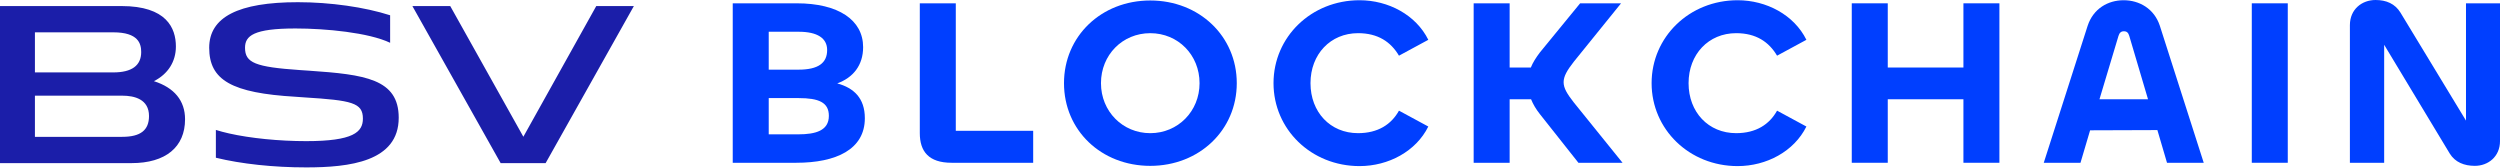
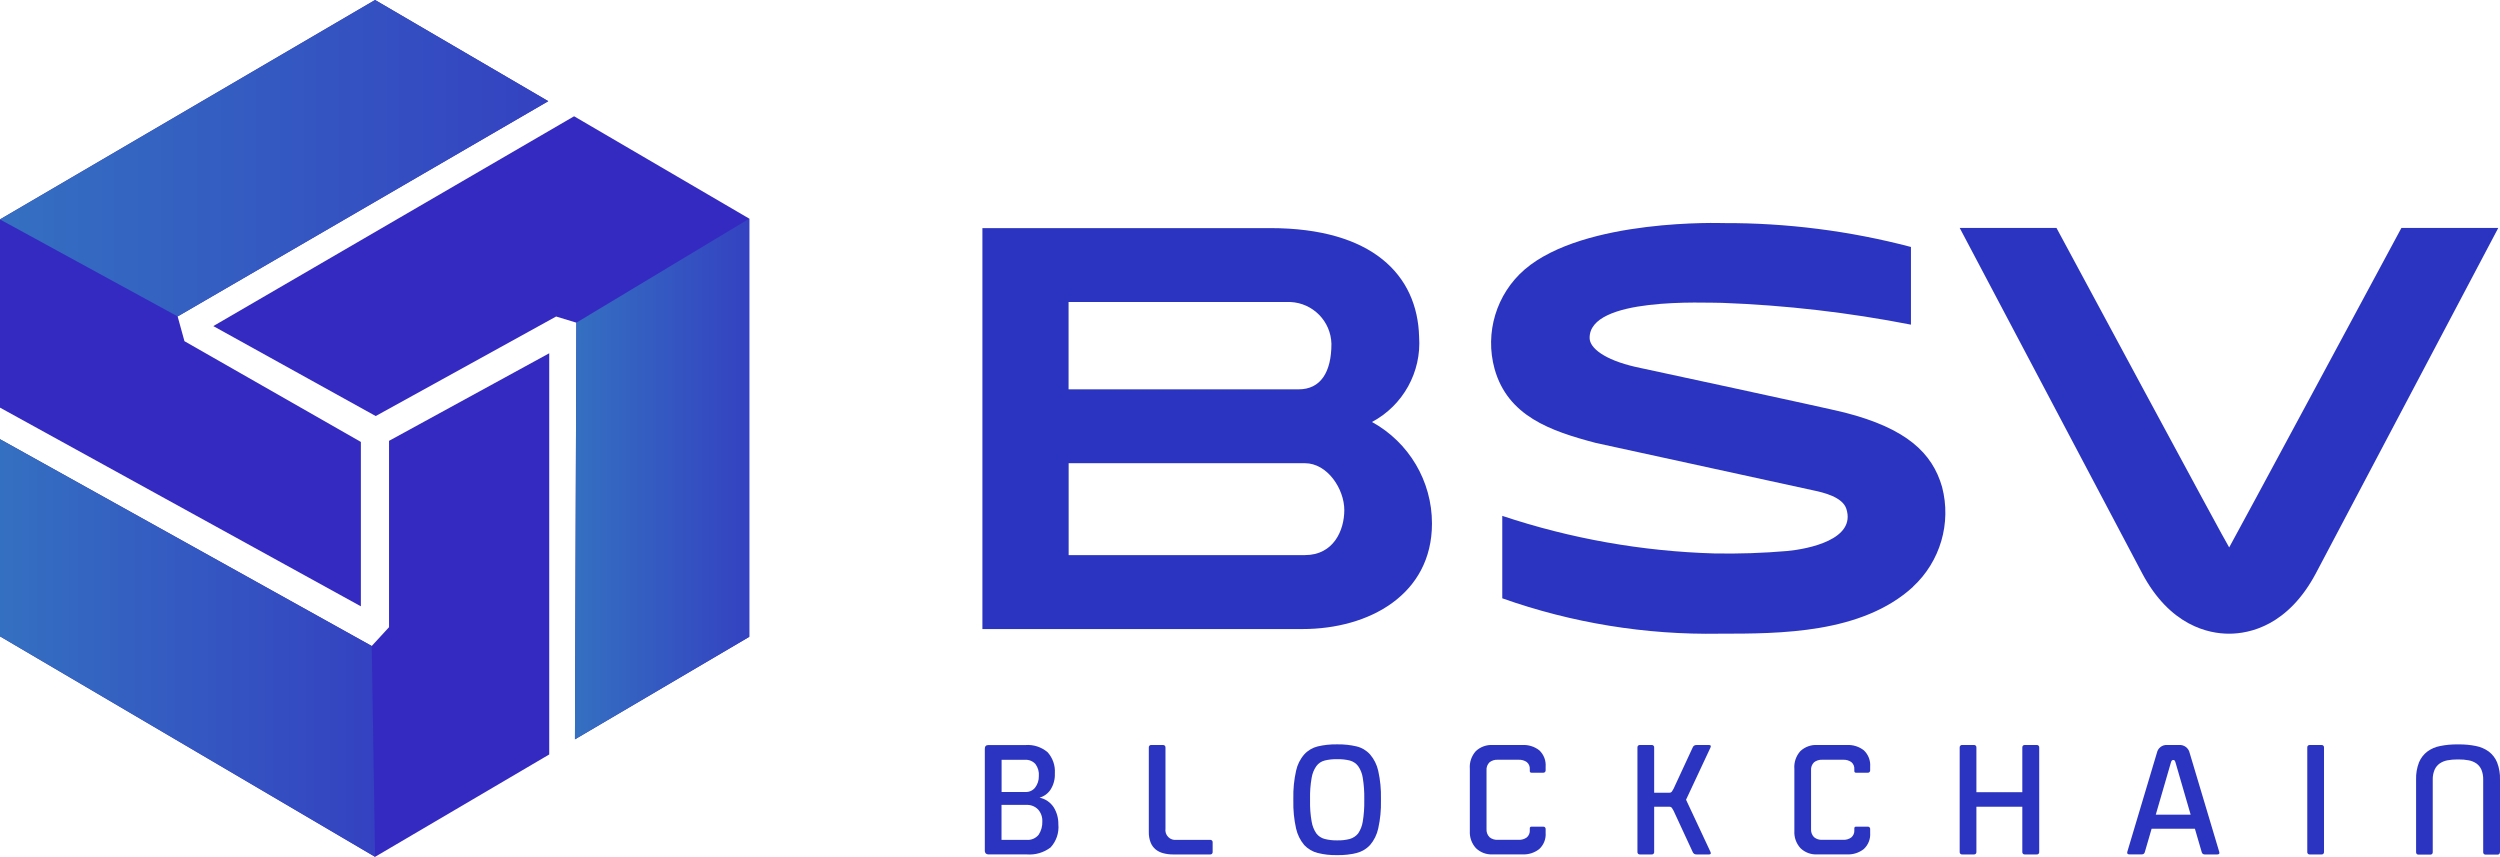
- <svg xmlns="http://www.w3.org/2000/svg" width="224" height="15" viewBox="0 0 224 15" fill="none">
-   <path d="M13.79 7.273C15.05 6.633 15.76 5.527 15.76 4.164C15.76 2.512 14.915 0.543 10.892 0.543H0V14.615H11.793C14.835 14.615 16.581 13.183 16.581 10.686C16.581 9.025 15.62 7.854 13.791 7.273H13.79ZM3.129 2.897H10.152C12.392 2.897 12.651 3.905 12.651 4.664C12.651 5.874 11.81 6.488 10.152 6.488H3.129V2.897ZM10.953 12.261H3.129V8.572H10.953C12.047 8.572 13.351 8.889 13.351 10.397C13.351 11.668 12.589 12.26 10.953 12.26V12.261ZM56.795 0.543L48.888 14.615H44.858L36.95 0.543H40.341L46.893 12.252L53.425 0.543H56.795ZM35.725 10.551C35.725 14.494 31.295 14.999 27.435 14.999C24.499 14.999 21.609 14.687 19.342 14.133V11.642C19.698 11.754 20.092 11.859 20.521 11.956C22.43 12.388 25.015 12.646 27.435 12.646C31.652 12.646 32.516 11.839 32.516 10.629C32.516 9.201 31.524 8.993 27.28 8.727L26.477 8.669C20.769 8.333 18.744 7.185 18.744 4.279C18.744 1.533 21.345 0.197 26.694 0.197C29.587 0.197 32.673 0.635 34.956 1.369V3.834C33.035 2.918 29.181 2.551 26.474 2.551C22.71 2.551 21.954 3.212 21.954 4.279C21.954 5.63 22.872 6.003 26.87 6.278L27.711 6.335C32.68 6.678 35.725 7.065 35.725 10.552L35.725 10.551Z" fill="#1B1EA9" />
-   <path d="M65.653 14.584V0.297H71.395C75.105 0.297 77.336 1.783 77.336 4.224C77.336 5.859 76.43 6.962 75.017 7.472C76.496 7.876 77.49 8.788 77.49 10.593C77.49 13.395 74.906 14.584 71.35 14.584H65.652L65.653 14.584ZM68.878 6.241H71.55C73.317 6.241 74.112 5.647 74.112 4.479C74.112 3.418 73.228 2.845 71.572 2.845H68.878V6.242V6.241ZM68.878 12.037H71.528C73.096 12.037 74.266 11.697 74.266 10.381C74.266 9.171 73.361 8.789 71.55 8.789H68.878V12.037Z" fill="#003FFF" />
-   <path d="M85.639 11.718H92.573V14.584H85.263C83.209 14.584 82.414 13.565 82.414 11.93V0.297H85.639V11.718V11.718Z" fill="#003FFF" />
-   <path d="M95.334 7.452C95.334 3.249 98.669 0.043 103.063 0.043C107.458 0.043 110.815 3.248 110.815 7.452C110.815 11.656 107.458 14.861 103.063 14.861C98.669 14.861 95.334 11.677 95.334 7.452ZM107.48 7.452C107.48 4.926 105.559 2.973 103.063 2.973C100.568 2.973 98.647 4.926 98.647 7.452C98.647 9.978 100.59 11.932 103.063 11.932C105.537 11.932 107.48 9.978 107.48 7.452Z" fill="#003FFF" />
-   <path d="M114.107 7.451C114.107 3.312 117.486 0.021 121.815 0.021C124.399 0.021 126.872 1.337 127.976 3.567L125.348 4.989C124.619 3.757 123.471 2.972 121.682 2.972C119.209 2.972 117.42 4.862 117.42 7.452C117.42 10.042 119.187 11.931 121.682 11.931C123.471 11.931 124.663 11.146 125.348 9.915L127.976 11.337C126.872 13.566 124.398 14.882 121.815 14.882C117.486 14.882 114.107 11.592 114.107 7.452V7.451Z" fill="#003FFF" />
-   <path d="M132.04 14.584V0.297H135.264V6.05H137.164C137.341 5.604 137.627 5.158 137.981 4.691L141.58 0.297H145.246L141.006 5.54C140.409 6.304 140.1 6.835 140.1 7.366C140.1 7.897 140.409 8.406 141.006 9.17L145.379 14.584H141.426L137.98 10.232C137.627 9.786 137.362 9.34 137.185 8.894H135.264V14.584H132.039L132.04 14.584Z" fill="#003FFF" />
-   <path d="M147.984 7.451C147.984 3.312 151.363 0.021 155.692 0.021C158.276 0.021 160.749 1.337 161.853 3.567L159.225 4.989C158.496 3.757 157.348 2.972 155.559 2.972C153.086 2.972 151.296 4.862 151.296 7.452C151.296 10.042 153.064 11.931 155.559 11.931C157.348 11.931 158.54 11.146 159.225 9.915L161.853 11.337C160.749 13.566 158.275 14.882 155.692 14.882C151.363 14.882 147.984 11.592 147.984 7.452V7.451Z" fill="#003FFF" />
-   <path d="M165.918 14.584V0.297H169.143V6.05H175.923V0.297H179.147V14.584H175.923V8.894H169.143V14.584H165.918V14.584Z" fill="#003FFF" />
-   <path d="M187.052 2.314C187.561 0.765 188.885 0.021 190.277 0.021C191.668 0.021 193.015 0.765 193.523 2.314L197.454 14.585H194.164L193.302 11.655L187.273 11.676L186.412 14.585H183.121L187.052 2.314ZM188.112 8.895H192.463L190.785 3.227C190.697 2.93 190.564 2.802 190.299 2.802C190.055 2.802 189.901 2.93 189.813 3.227L188.112 8.895H188.112Z" fill="#003FFF" />
-   <path d="M204.984 0.297V14.584H201.76V0.297H204.984Z" fill="#003FFF" />
-   <path d="M210.551 14.584V2.25C210.551 0.828 211.633 0 212.848 0C213.82 0 214.593 0.34 215.078 1.125L220.953 10.806V0.297H224.001V12.631C224.001 14.053 222.919 14.86 221.748 14.86C220.798 14.86 219.981 14.542 219.496 13.756L213.621 4.012V14.584H210.551Z" fill="#003FFF" />
+ <svg xmlns="http://www.w3.org/2000/svg" class="logo" height="64.636" id="BSVA-Logo-FC-3" viewBox="0 0 188.586 64.636" width="188.586">
+   <defs>
+     <linearGradient gradientUnits="objectBoundingBox" id="linear-gradient" x2="1" y1="0.5" y2="0.5">
+       <stop offset="0" stop-color="#34259d" />
+       <stop offset="0.03" stop-color="#3425a1" />
+       <stop offset="0.17" stop-color="#3428b3" />
+       <stop offset="0.32" stop-color="#3429bd" />
+       <stop offset="0.49" stop-color="#342ac1" />
+     </linearGradient>
+     <linearGradient id="linear-gradient-2" x1="-9.809" x2="-8.811" href="#linear-gradient" y1="3.285" y2="3.285" />
+     <linearGradient id="linear-gradient-3" x1="-3.619" x2="-2.603" href="#linear-gradient" y1="8.35" y2="8.35" />
+     <linearGradient gradientUnits="objectBoundingBox" id="linear-gradient-4" x2="1" y1="0.5" y2="0.5">
+       <stop offset="0" stop-color="#3470c1" />
+       <stop offset="1" stop-color="#3442c1" />
+     </linearGradient>
+   </defs>
+   <path d="M261.613,75.154c0,5.351-4.722,7.961-9.77,7.961H227.7V52.87h21.708c7.7,0,11.111,3.534,11.235,8.2a6.746,6.746,0,0,1-3.557,6.425,8.729,8.729,0,0,1,4.527,7.655ZM234.206,65.032h17.353c1.644,0,2.47-1.279,2.47-3.437a3.243,3.243,0,0,0-3.092-3.15H234.2v6.584ZM255,74.139c0-1.585-1.269-3.534-2.971-3.534H234.206v6.932h17.822C254.192,77.536,255,75.668,255,74.139Z" data-name="Path 140" fill="#2b34c0" id="Path_140" transform="translate(-153.593 -35.663)" />
+   <path d="M377.438,79.148c-3.86,3.531-10.037,3.534-14.548,3.534h-.049a46.66,46.66,0,0,1-16.387-2.669V73.794a55.717,55.717,0,0,0,16.006,2.835,52.739,52.739,0,0,0,5.51-.186c1.546-.15,5.2-.856,4.436-3.189-.29-.872-1.679-1.217-2.5-1.386-.156-.033-16.387-3.574-16.4-3.577-3.421-.9-6.633-2.021-7.632-5.582a7.345,7.345,0,0,1,2.268-7.5c4.517-3.876,14.987-3.5,14.987-3.5a54.773,54.773,0,0,1,14.154,1.8V59.37a91.845,91.845,0,0,0-14.239-1.644c-1.3,0-10.079-.462-10,2.672.016.723,1.081,1.614,3.466,2.161.163.036,14.467,3.108,15.775,3.443,4.661,1.194,6.61,3.043,7.346,5.614a7.629,7.629,0,0,1-2.2,7.528Z" data-name="Path 141" fill="#2b34c0" id="Path_141" transform="translate(-233.131 -34.88)" />
+   <path d="M494.847,52.83,481.1,78.86c-2.106,3.984-5.019,4.579-6.564,4.579s-4.462-.6-6.564-4.579L454.22,52.83h7.3s12.956,24.084,13.028,24.1c.036-.016,12.992-24.1,12.992-24.1Z" data-name="Path 142" fill="#2b34c0" id="Path_142" transform="translate(-306.391 -35.636)" />
+   <path d="M228.592,180.94a.367.367,0,0,1-.26-.072.357.357,0,0,1-.072-.257V172.97c0-.186.088-.28.267-.28h2.786a2.307,2.307,0,0,1,1.686.544,2.163,2.163,0,0,1,.544,1.591,2.1,2.1,0,0,1-.325,1.227,1.465,1.465,0,0,1-.83.605,1.683,1.683,0,0,1,1.074.736,2.359,2.359,0,0,1,.345,1.266,2.26,2.26,0,0,1-.589,1.757,2.629,2.629,0,0,1-1.784.524H228.6Zm.928-4.709h1.819a.877.877,0,0,0,.71-.325,1.371,1.371,0,0,0,.286-.869,1.328,1.328,0,0,0-.257-.915.967.967,0,0,0-.775-.319h-1.777v2.428Zm0,3.609h1.871a1.054,1.054,0,0,0,.934-.391,1.712,1.712,0,0,0,.273-1,1.277,1.277,0,0,0-.319-.9,1.155,1.155,0,0,0-.889-.345H229.52Z" data-name="Path 143" fill="#2b34c0" id="Path_143" transform="translate(-153.971 -116.487)" />
+   <path d="M267.328,172.673a.175.175,0,0,1,.2.2v6.106a.746.746,0,0,0,.836.849h2.522a.175.175,0,0,1,.2.2v.7a.175.175,0,0,1-.2.2h-2.76a2.805,2.805,0,0,1-.768-.094,1.49,1.49,0,0,1-.583-.293,1.3,1.3,0,0,1-.371-.524,2.1,2.1,0,0,1-.133-.791v-6.356a.175.175,0,0,1,.2-.2h.862Z" data-name="Path 144" fill="#2b34c0" id="Path_144" transform="translate(-179.611 -116.473)" />
+   <path d="M303.034,180.878a5.588,5.588,0,0,1-1.419-.159,2.118,2.118,0,0,1-1.022-.6,2.937,2.937,0,0,1-.618-1.253,8.762,8.762,0,0,1-.205-2.1v-.146a8.762,8.762,0,0,1,.205-2.1,2.759,2.759,0,0,1,.618-1.24,2.037,2.037,0,0,1,1.022-.605,5.921,5.921,0,0,1,1.419-.153h.081a5.921,5.921,0,0,1,1.419.153,1.992,1.992,0,0,1,1.022.605,2.844,2.844,0,0,1,.618,1.24,8.76,8.76,0,0,1,.205,2.1v.146a8.76,8.76,0,0,1-.205,2.1,2.866,2.866,0,0,1-.618,1.253,2.068,2.068,0,0,1-1.022.6,5.607,5.607,0,0,1-1.419.159Zm.081-1.113a3.341,3.341,0,0,0,.915-.107,1.256,1.256,0,0,0,.625-.41,2.191,2.191,0,0,0,.352-.9,8.725,8.725,0,0,0,.114-1.578v-.146a8.7,8.7,0,0,0-.114-1.578,2.056,2.056,0,0,0-.352-.888,1.169,1.169,0,0,0-.625-.417,3.643,3.643,0,0,0-.915-.1h-.081a3.53,3.53,0,0,0-.9.1,1.117,1.117,0,0,0-.625.417,2.133,2.133,0,0,0-.358.888,8.083,8.083,0,0,0-.12,1.578v.146a8.061,8.061,0,0,0,.12,1.578,2.216,2.216,0,0,0,.358.9,1.158,1.158,0,0,0,.625.41,3.511,3.511,0,0,0,.9.107Z" data-name="Path 145" fill="#2b34c0" id="Path_145" transform="translate(-202.208 -116.372)" />
+   <path d="M340.67,174.437a1.79,1.79,0,0,1,.452-1.3,1.713,1.713,0,0,1,1.289-.465h2.229a1.912,1.912,0,0,1,1.273.4,1.535,1.535,0,0,1,.478,1.24v.251a.175.175,0,0,1-.2.2h-.862a.119.119,0,0,1-.133-.133V174.5a.635.635,0,0,0-.231-.544,1,1,0,0,0-.605-.172h-1.591a.924.924,0,0,0-.612.192.772.772,0,0,0-.225.618V179a.8.8,0,0,0,.225.625.888.888,0,0,0,.612.2h1.591a.963.963,0,0,0,.605-.179.656.656,0,0,0,.231-.55v-.133a.119.119,0,0,1,.133-.133h.862a.175.175,0,0,1,.2.2v.267a1.508,1.508,0,0,1-.485,1.227,1.906,1.906,0,0,1-1.266.4h-2.229a1.688,1.688,0,0,1-1.279-.472,1.774,1.774,0,0,1-.459-1.3v-4.722Z" data-name="Path 146" fill="#2b34c0" id="Path_146" transform="translate(-229.797 -116.473)" />
+   <path d="M380.79,180.735a.175.175,0,0,1-.2.2h-.862a.175.175,0,0,1-.2-.2v-7.857a.175.175,0,0,1,.2-.2h.862a.175.175,0,0,1,.2.2v3.4h1.155a.22.22,0,0,0,.186-.094,1.335,1.335,0,0,0,.12-.2l1.445-3.118a.282.282,0,0,1,.28-.186h.957q.186,0,.107.186l-1.845,3.941,1.845,3.941q.078.186-.107.186h-.957a.284.284,0,0,1-.28-.186l-1.445-3.118a1.337,1.337,0,0,0-.12-.2.22.22,0,0,0-.186-.094H380.79v3.4Z" data-name="Path 147" fill="#2b34c0" id="Path_147" transform="translate(-256.009 -116.48)" />
+   <path d="M415.89,174.437a1.79,1.79,0,0,1,.452-1.3,1.713,1.713,0,0,1,1.289-.465h2.229a1.912,1.912,0,0,1,1.273.4,1.535,1.535,0,0,1,.478,1.24v.251a.175.175,0,0,1-.2.2h-.862a.119.119,0,0,1-.133-.133V174.5a.635.635,0,0,0-.231-.544,1,1,0,0,0-.605-.172h-1.591a.924.924,0,0,0-.612.192.772.772,0,0,0-.225.618V179a.8.8,0,0,0,.225.625.888.888,0,0,0,.612.2h1.591a.963.963,0,0,0,.605-.179.657.657,0,0,0,.231-.55v-.133a.119.119,0,0,1,.133-.133h.862a.175.175,0,0,1,.2.2v.267a1.509,1.509,0,0,1-.485,1.227,1.906,1.906,0,0,1-1.266.4h-2.229a1.687,1.687,0,0,1-1.279-.472,1.774,1.774,0,0,1-.459-1.3v-4.722Z" data-name="Path 148" fill="#2b34c0" id="Path_148" transform="translate(-280.536 -116.473)" />
+   <path d="M455.48,180.735a.175.175,0,0,1-.2.2h-.862a.175.175,0,0,1-.2-.2v-7.857a.175.175,0,0,1,.2-.2h.862a.175.175,0,0,1,.2.2v3.359h3.463v-3.359a.175.175,0,0,1,.2-.2h.875a.175.175,0,0,1,.2.2v7.857a.175.175,0,0,1-.2.2h-.875a.175.175,0,0,1-.2-.2v-3.4H455.48Z" data-name="Path 149" fill="#2b34c0" id="Path_149" transform="translate(-306.391 -116.48)" />
+   <path d="M495.283,173.286a.737.737,0,0,1,.784-.6h.889a.757.757,0,0,1,.8.6l2.229,7.456c.046.133,0,.2-.146.2h-.957a.218.218,0,0,1-.212-.159L498.15,179h-3.264l-.517,1.777a.215.215,0,0,1-.225.159H493.2c-.133,0-.182-.065-.146-.2l2.229-7.456Zm-.078,4.657h2.626l-1.155-3.98c-.036-.1-.078-.146-.133-.146H496.5q-.093,0-.146.146l-1.155,3.98Z" data-name="Path 150" fill="#2b34c0" id="Path_150" transform="translate(-332.58 -116.487)" />
+   <path d="M534.78,172.879a.175.175,0,0,1,.2-.2h.862a.175.175,0,0,1,.2.2v7.857a.175.175,0,0,1-.2.2h-.862a.175.175,0,0,1-.2-.2Z" data-name="Path 151" fill="#2b34c0" id="Path_151" transform="translate(-360.732 -116.48)" />
+   <path d="M566.324,180.66a.175.175,0,0,1-.2.2h-.862a.175.175,0,0,1-.2-.2v-5.455a1.856,1.856,0,0,0-.133-.749,1.134,1.134,0,0,0-.378-.472,1.487,1.487,0,0,0-.583-.238,3.8,3.8,0,0,0-.749-.065h-.12a3.965,3.965,0,0,0-.736.065,1.537,1.537,0,0,0-.583.238,1.153,1.153,0,0,0-.384.472,1.8,1.8,0,0,0-.14.749v5.455a.175.175,0,0,1-.2.2H560.2a.175.175,0,0,1-.2-.2v-5.455a3.313,3.313,0,0,1,.218-1.3,1.978,1.978,0,0,1,.625-.817,2.37,2.37,0,0,1,.983-.423,6.191,6.191,0,0,1,1.279-.12h.12a6.19,6.19,0,0,1,1.279.12,2.432,2.432,0,0,1,.983.423,1.957,1.957,0,0,1,.625.817,3.3,3.3,0,0,1,.218,1.3v5.455Z" data-name="Path 152" fill="#2b34c0" id="Path_152" transform="translate(-377.744 -116.392)" />
+   <path d="M0,88.363l28.041,15.6,1.305-1.419V88.487L41.431,81.88v30.264l-13.139,7.723L0,103.233Z" data-name="Path 153" fill="url(#linear-gradient)" id="Path_153" transform="translate(0 -55.232)" />
+   <path d="M41.356,7.632,13.4,23.869l.514,1.868,13.308,7.6v12.4L0,30.749v-14.2L28.292,0Z" data-name="Path 154" fill="url(#linear-gradient-2)" id="Path_154" />
+   <path d="M76.72,73.949l.107-31.429L75.3,42.054,61.69,49.563,49.44,42.777,76.655,26.95l13.214,7.723V66.216Z" data-name="Path 155" fill="url(#linear-gradient-3)" id="Path_155" transform="translate(-33.349 -18.179)" />
+   <path d="M28.292,133.3,28.041,117.4,0,101.8v14.87Z" data-name="Path 156" fill="url(#linear-gradient-4)" id="Path_156" transform="translate(0 -68.668)" />
+   <path d="M133.367,58.527l13.041-7.847V82.223L133.26,89.956Z" data-name="Path 157" fill="url(#linear-gradient-4)" id="Path_157" transform="translate(-89.89 -34.186)" />
+   <path d="M13.4,23.869,0,16.553,28.292,0,41.356,7.632Z" data-name="Path 158" fill="url(#linear-gradient-4)" id="Path_158" />
</svg>
